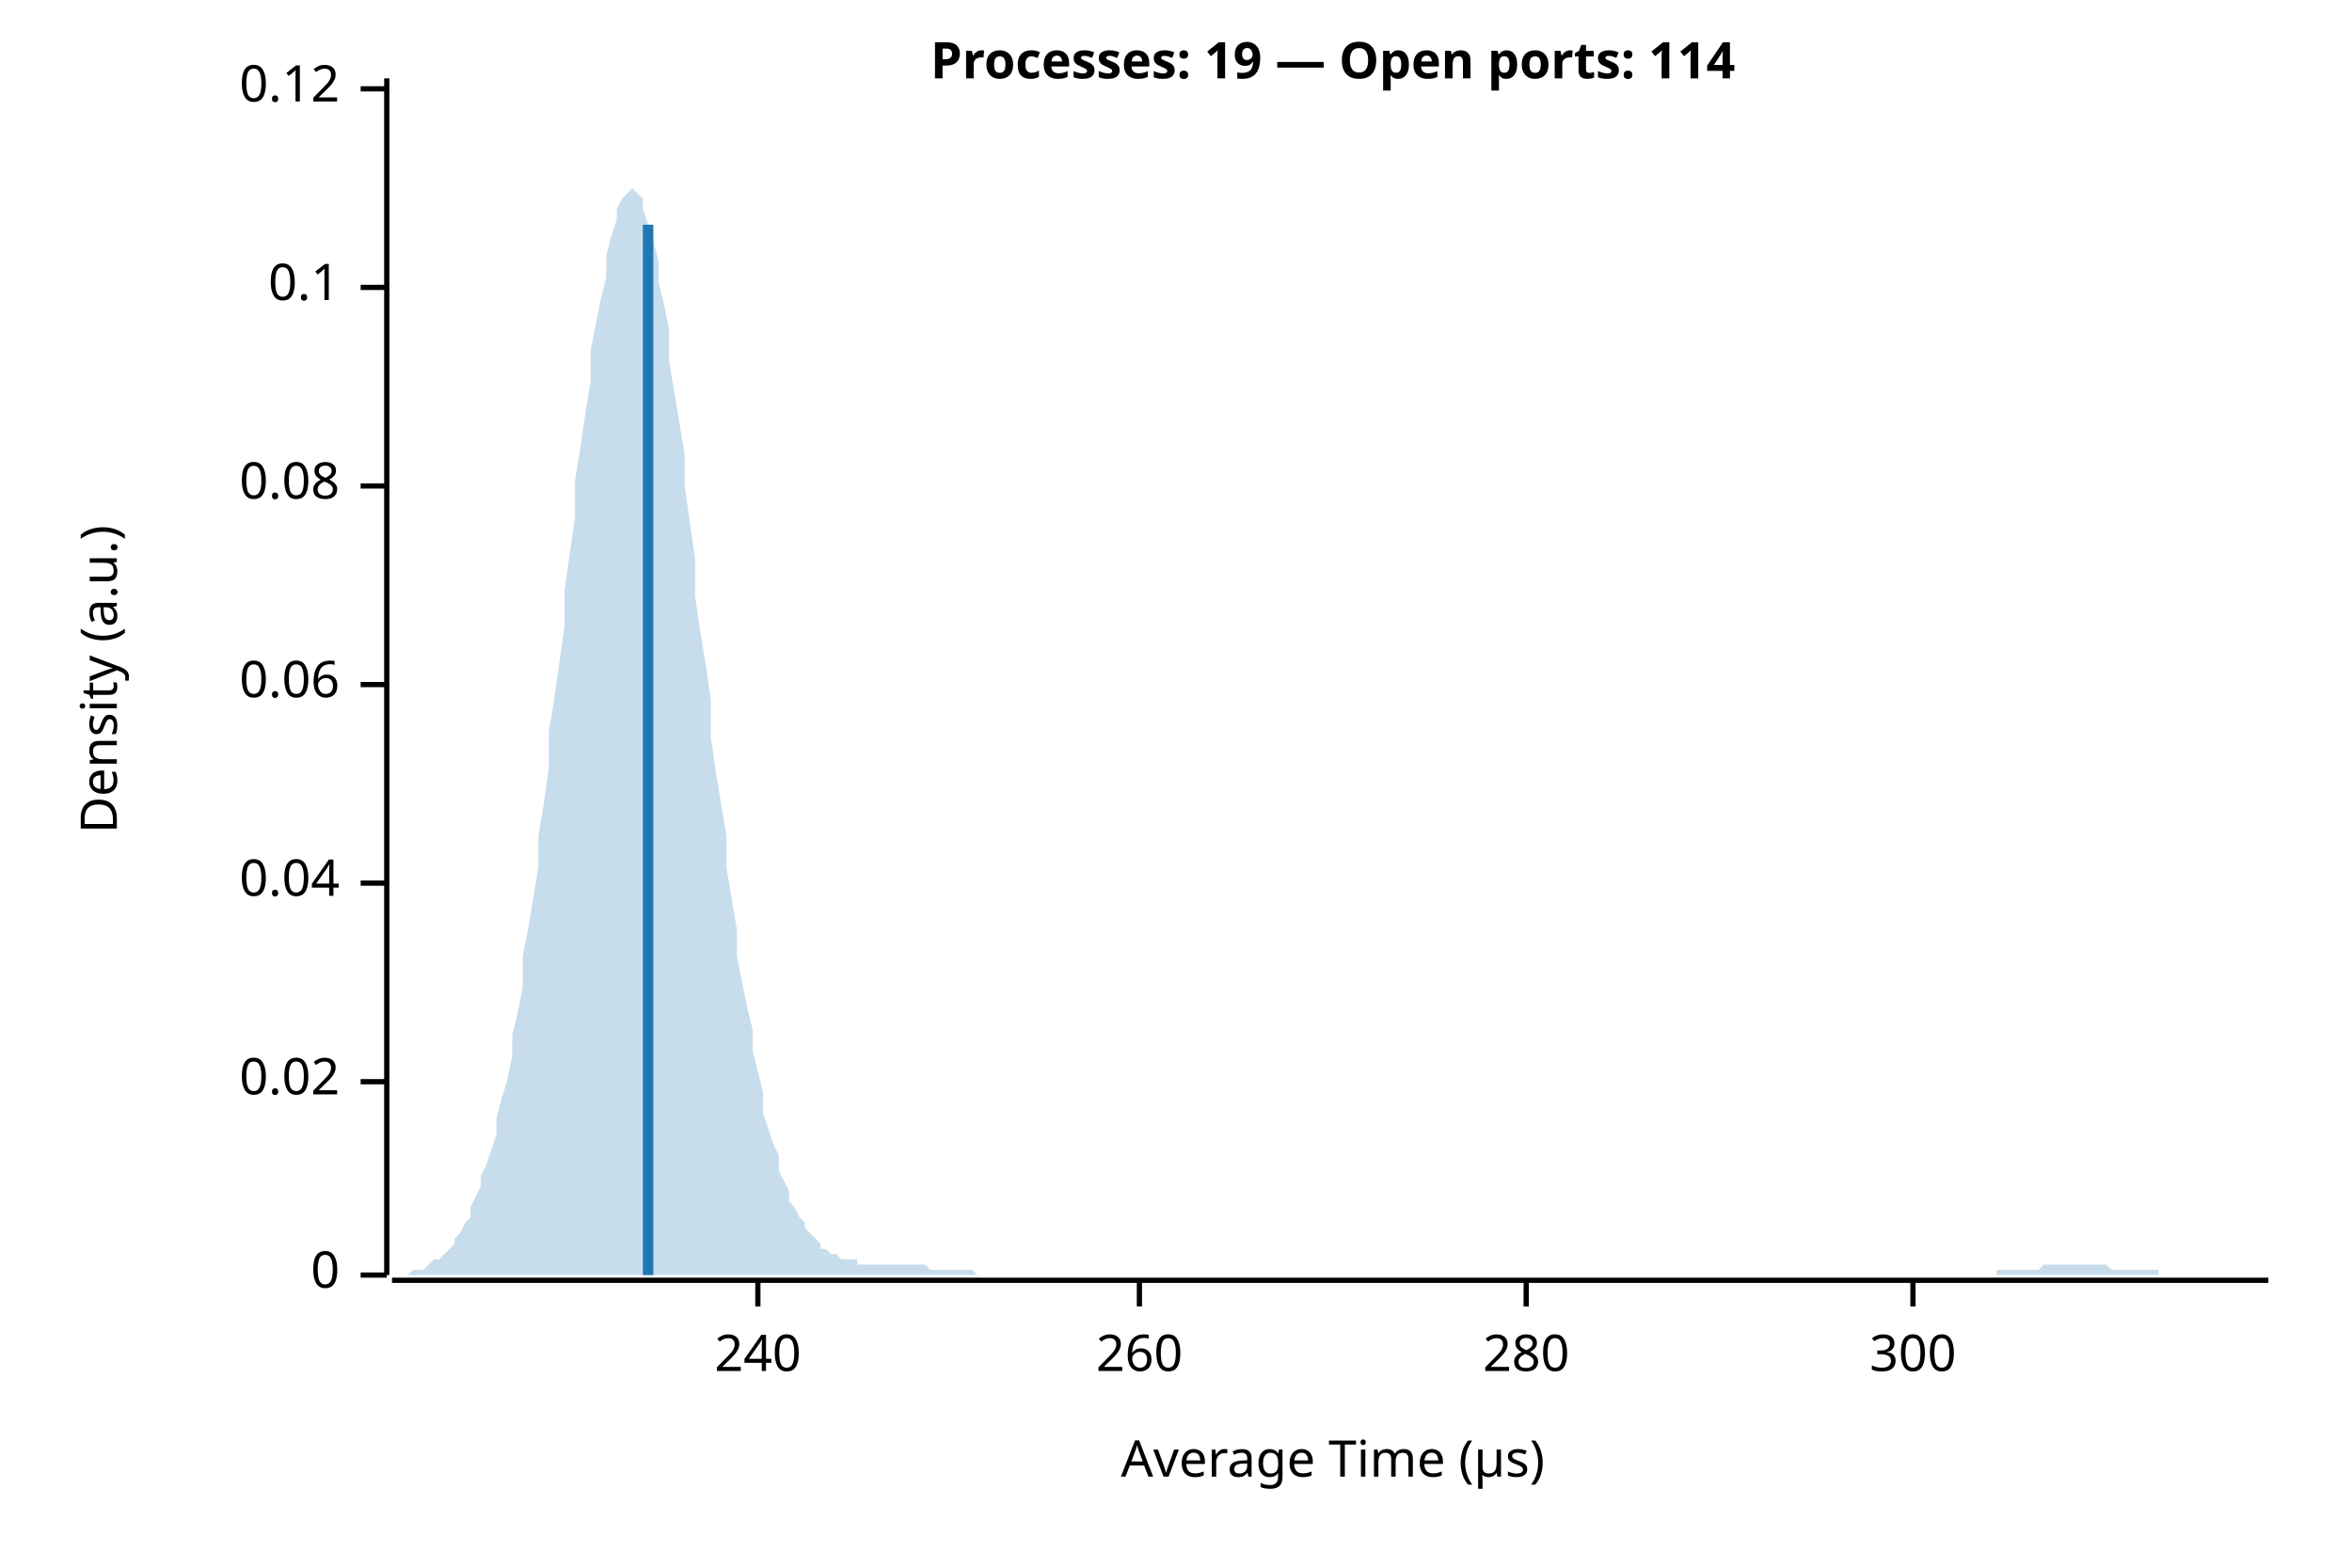
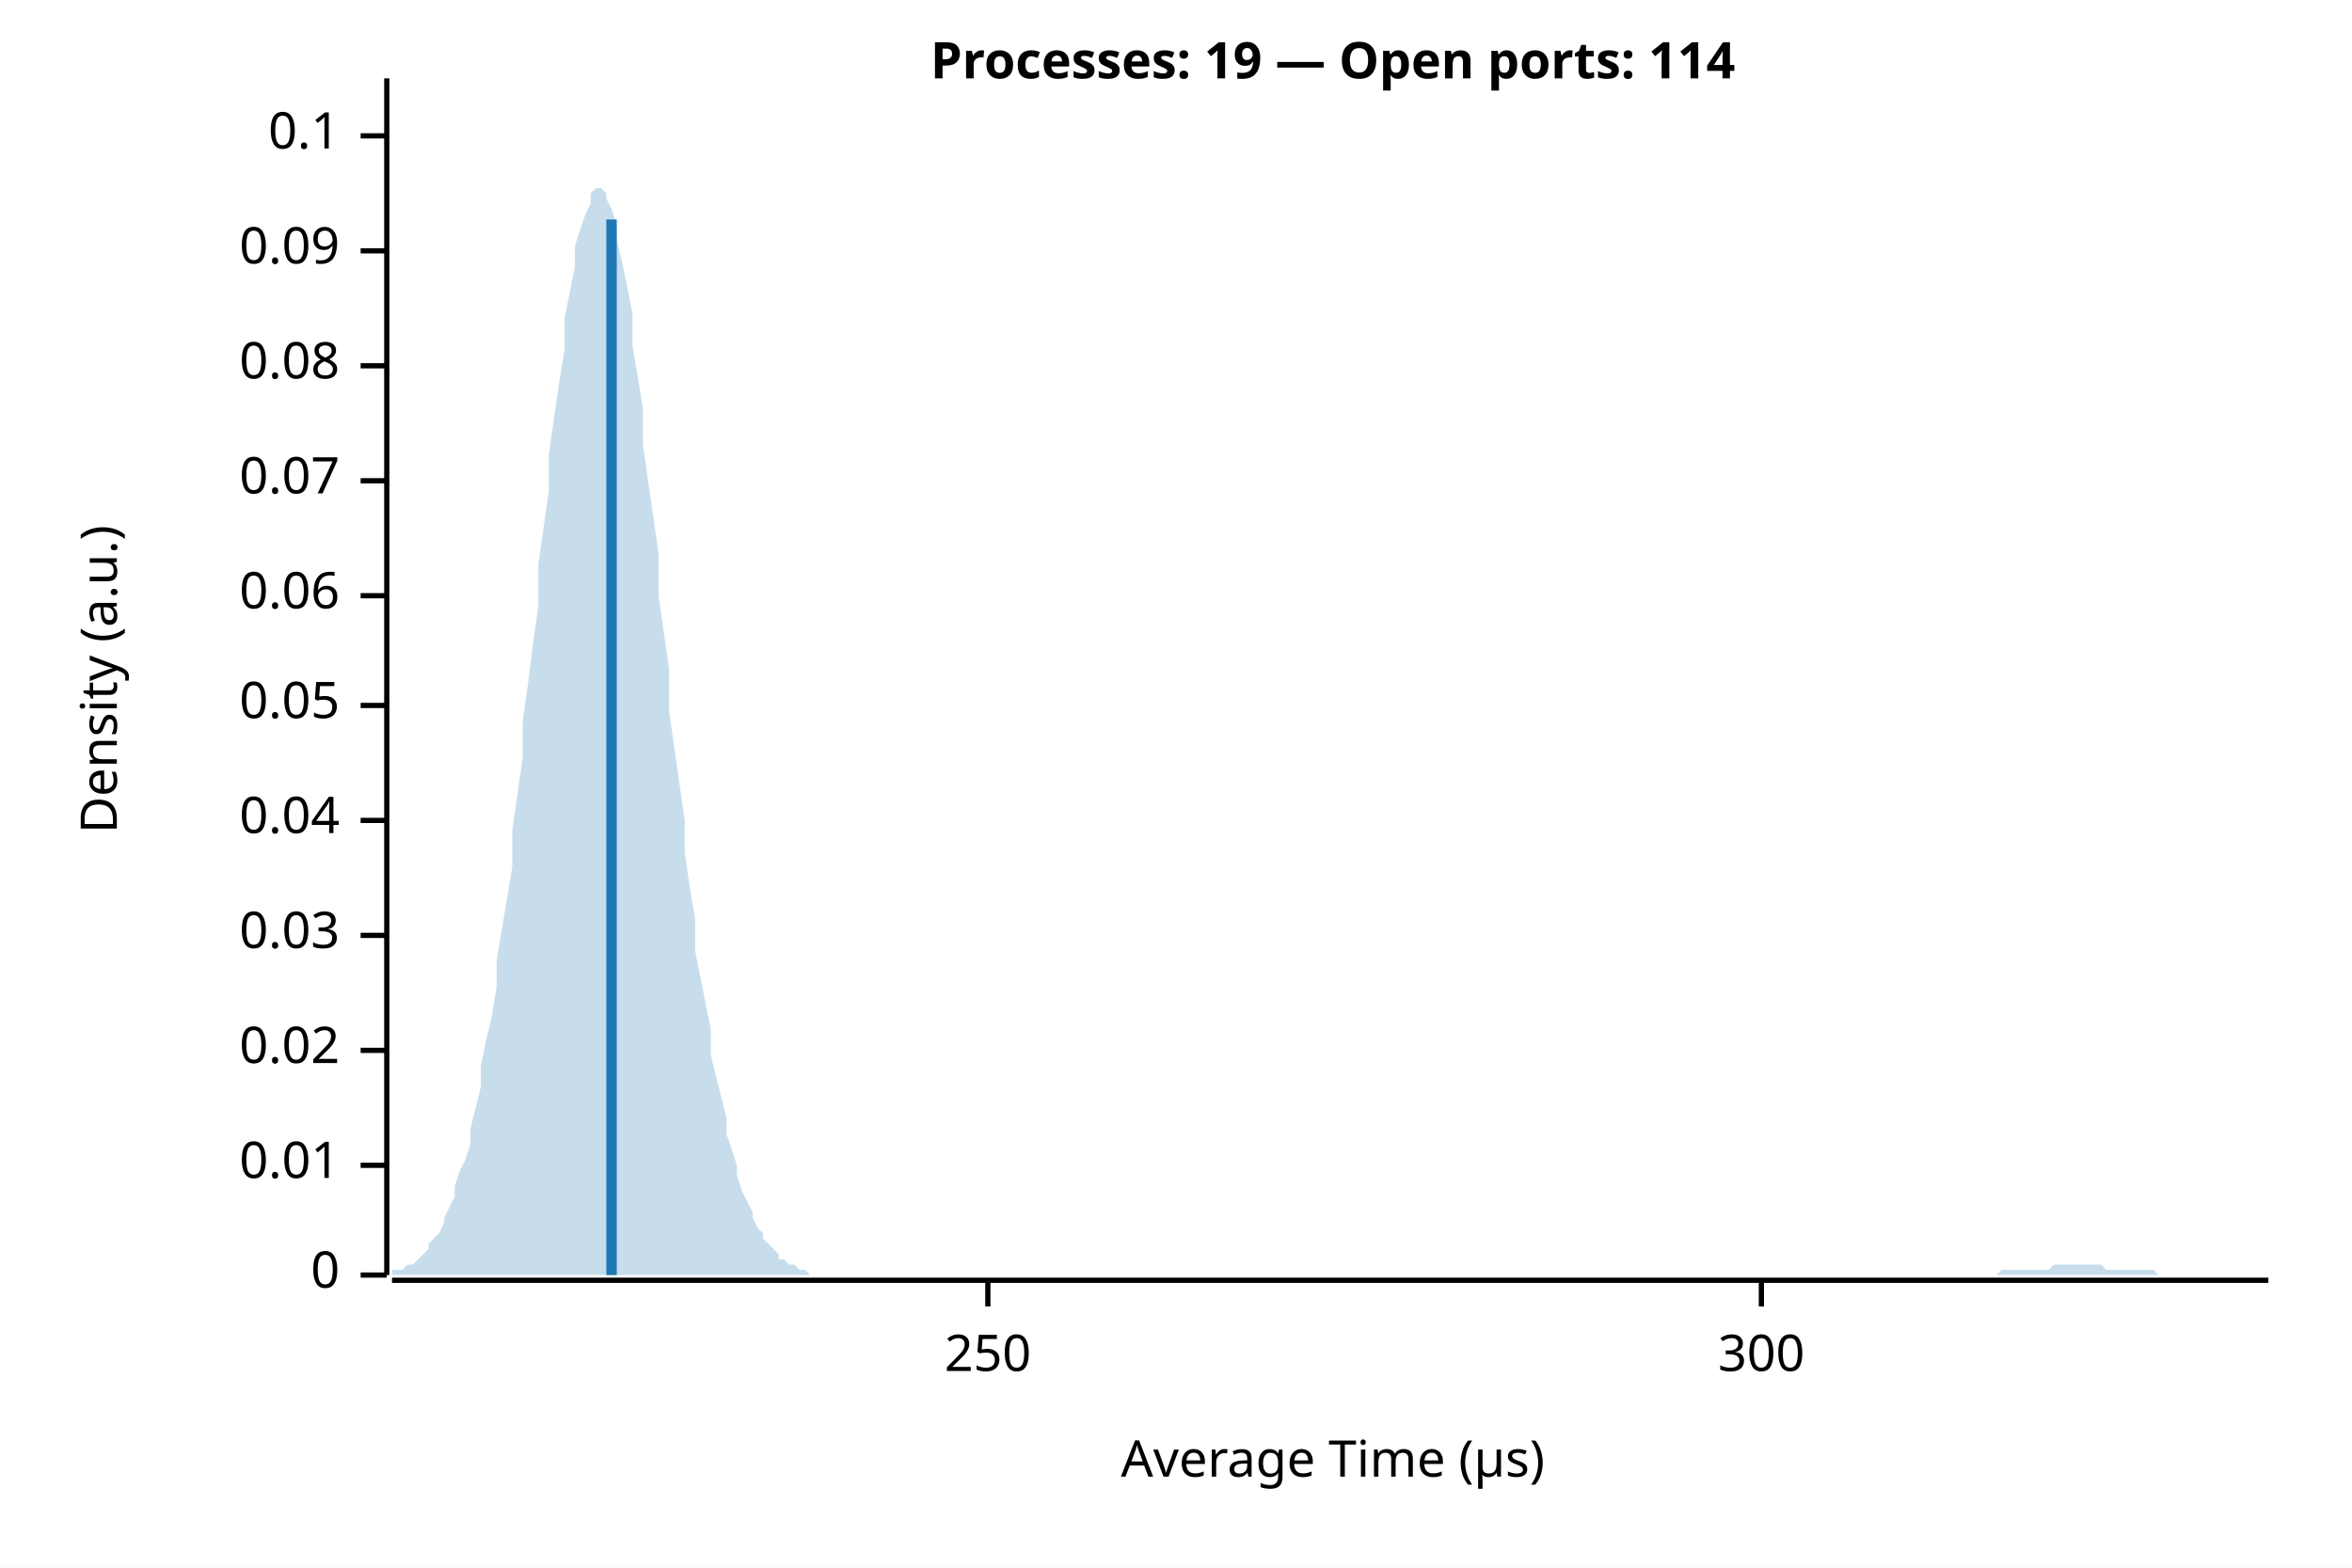
<svg xmlns="http://www.w3.org/2000/svg" width="450" height="300" viewBox="0 0 450 300">
  <rect width="100%" height="100%" fill="white" />
  <text x="255" y="15" font-weight="bold" text-anchor="middle" font-family="sans-serif" font-size="9.677" opacity="1" fill="#000000">Processes: 19 — Open ports: 114</text>
  <text x="15" y="130" dy="0.76em" text-anchor="middle" font-family="sans-serif" font-size="9.677" opacity="1" fill="#000000" transform="rotate(270, 15, 130)">
Density (a.u.)
</text>
  <text x="255" y="285" dy="-0.5ex" text-anchor="middle" font-family="sans-serif" font-size="9.677" opacity="1" fill="#000000">
Average Time (µs)
</text>
  <polyline fill="none" opacity="1" stroke="#000000" stroke-width="1" points="74,15 74,244 " />
  <text x="65" y="244" dy="0.5ex" text-anchor="end" font-family="sans-serif" font-size="9.677" opacity="1" fill="#000000">
0
</text>
  <polyline fill="none" opacity="1" stroke="#000000" stroke-width="1" points="69,244 74,244 " />
-   <text x="65" y="207" dy="0.5ex" text-anchor="end" font-family="sans-serif" font-size="9.677" opacity="1" fill="#000000">
+   <text x="65" y="223" dy="0.5ex" text-anchor="end" font-family="sans-serif" font-size="9.677" opacity="1" fill="#000000">
+ 0.01
+ </text>
+   <polyline fill="none" opacity="1" stroke="#000000" stroke-width="1" points="69,223 74,223 " />
+   <text x="65" y="201" dy="0.5ex" text-anchor="end" font-family="sans-serif" font-size="9.677" opacity="1" fill="#000000">
0.02
</text>
-   <polyline fill="none" opacity="1" stroke="#000000" stroke-width="1" points="69,207 74,207 " />
-   <text x="65" y="169" dy="0.5ex" text-anchor="end" font-family="sans-serif" font-size="9.677" opacity="1" fill="#000000">
+   <polyline fill="none" opacity="1" stroke="#000000" stroke-width="1" points="69,201 74,201 " />
+   <text x="65" y="179" dy="0.5ex" text-anchor="end" font-family="sans-serif" font-size="9.677" opacity="1" fill="#000000">
+ 0.03
+ </text>
+   <polyline fill="none" opacity="1" stroke="#000000" stroke-width="1" points="69,179 74,179 " />
+   <text x="65" y="157" dy="0.5ex" text-anchor="end" font-family="sans-serif" font-size="9.677" opacity="1" fill="#000000">
0.04
</text>
-   <polyline fill="none" opacity="1" stroke="#000000" stroke-width="1" points="69,169 74,169 " />
-   <text x="65" y="131" dy="0.5ex" text-anchor="end" font-family="sans-serif" font-size="9.677" opacity="1" fill="#000000">
+   <polyline fill="none" opacity="1" stroke="#000000" stroke-width="1" points="69,157 74,157 " />
+   <text x="65" y="135" dy="0.5ex" text-anchor="end" font-family="sans-serif" font-size="9.677" opacity="1" fill="#000000">
+ 0.05
+ </text>
+   <polyline fill="none" opacity="1" stroke="#000000" stroke-width="1" points="69,135 74,135 " />
+   <text x="65" y="114" dy="0.5ex" text-anchor="end" font-family="sans-serif" font-size="9.677" opacity="1" fill="#000000">
0.06
</text>
-   <polyline fill="none" opacity="1" stroke="#000000" stroke-width="1" points="69,131 74,131 " />
-   <text x="65" y="93" dy="0.5ex" text-anchor="end" font-family="sans-serif" font-size="9.677" opacity="1" fill="#000000">
+   <polyline fill="none" opacity="1" stroke="#000000" stroke-width="1" points="69,114 74,114 " />
+   <text x="65" y="92" dy="0.5ex" text-anchor="end" font-family="sans-serif" font-size="9.677" opacity="1" fill="#000000">
+ 0.07
+ </text>
+   <polyline fill="none" opacity="1" stroke="#000000" stroke-width="1" points="69,92 74,92 " />
+   <text x="65" y="70" dy="0.5ex" text-anchor="end" font-family="sans-serif" font-size="9.677" opacity="1" fill="#000000">
0.08
</text>
-   <polyline fill="none" opacity="1" stroke="#000000" stroke-width="1" points="69,93 74,93 " />
-   <text x="65" y="55" dy="0.5ex" text-anchor="end" font-family="sans-serif" font-size="9.677" opacity="1" fill="#000000">
+   <polyline fill="none" opacity="1" stroke="#000000" stroke-width="1" points="69,70 74,70 " />
+   <text x="65" y="48" dy="0.5ex" text-anchor="end" font-family="sans-serif" font-size="9.677" opacity="1" fill="#000000">
+ 0.09
+ </text>
+   <polyline fill="none" opacity="1" stroke="#000000" stroke-width="1" points="69,48 74,48 " />
+   <text x="65" y="26" dy="0.5ex" text-anchor="end" font-family="sans-serif" font-size="9.677" opacity="1" fill="#000000">
0.1
</text>
-   <polyline fill="none" opacity="1" stroke="#000000" stroke-width="1" points="69,55 74,55 " />
-   <text x="65" y="17" dy="0.5ex" text-anchor="end" font-family="sans-serif" font-size="9.677" opacity="1" fill="#000000">
- 0.12
+   <polyline fill="none" opacity="1" stroke="#000000" stroke-width="1" points="69,26 74,26 " />
+   <polyline fill="none" opacity="1" stroke="#000000" stroke-width="1" points="75,245 434,245 " />
+   <text x="189" y="255" dy="0.76em" text-anchor="middle" font-family="sans-serif" font-size="9.677" opacity="1" fill="#000000">
+ 250
</text>
-   <polyline fill="none" opacity="1" stroke="#000000" stroke-width="1" points="69,17 74,17 " />
-   <polyline fill="none" opacity="1" stroke="#000000" stroke-width="1" points="75,245 434,245 " />
-   <text x="145" y="255" dy="0.76em" text-anchor="middle" font-family="sans-serif" font-size="9.677" opacity="1" fill="#000000">
- 240
- </text>
-   <polyline fill="none" opacity="1" stroke="#000000" stroke-width="1" points="145,245 145,250 " />
-   <text x="218" y="255" dy="0.76em" text-anchor="middle" font-family="sans-serif" font-size="9.677" opacity="1" fill="#000000">
- 260
- </text>
-   <polyline fill="none" opacity="1" stroke="#000000" stroke-width="1" points="218,245 218,250 " />
-   <text x="292" y="255" dy="0.76em" text-anchor="middle" font-family="sans-serif" font-size="9.677" opacity="1" fill="#000000">
- 280
- </text>
-   <polyline fill="none" opacity="1" stroke="#000000" stroke-width="1" points="292,245 292,250 " />
-   <text x="366" y="255" dy="0.76em" text-anchor="middle" font-family="sans-serif" font-size="9.677" opacity="1" fill="#000000">
+   <polyline fill="none" opacity="1" stroke="#000000" stroke-width="1" points="189,245 189,250 " />
+   <text x="337" y="255" dy="0.76em" text-anchor="middle" font-family="sans-serif" font-size="9.677" opacity="1" fill="#000000">
300
</text>
-   <polyline fill="none" opacity="1" stroke="#000000" stroke-width="1" points="366,245 366,250 " />
-   <polygon opacity="0.25" fill="#1F78B4" points="75,244 75,244 76,244 77,244 77,244 78,244 79,243 80,243 80,243 81,243 82,242 82,242 83,241 84,241 85,240 85,240 86,239 87,238 87,237 88,236 89,234 90,233 90,231 91,229 92,227 92,225 93,223 94,220 95,217 95,214 96,210 97,207 98,202 98,198 99,194 100,189 100,183 101,178 102,172 103,166 103,160 104,154 105,147 105,140 106,134 107,127 108,120 108,113 109,106 110,99 110,92 111,86 112,79 113,73 113,67 114,62 115,57 116,53 116,49 117,45 118,42 118,40 119,38 120,37 121,36 121,36 122,37 123,38 123,40 124,43 125,46 126,50 126,54 127,58 128,63 128,69 129,75 130,81 131,87 131,93 132,100 133,107 133,114 134,121 135,127 136,134 136,141 137,148 138,154 139,160 139,166 140,172 141,178 141,183 142,188 143,193 144,197 144,201 145,205 146,209 146,213 147,216 148,219 149,221 149,224 150,226 151,228 151,230 152,231 153,233 154,234 154,235 155,236 156,237 157,238 157,239 158,239 159,240 159,240 160,240 161,241 162,241 162,241 163,241 164,241 164,242 165,242 166,242 167,242 167,242 168,242 169,242 169,242 170,242 171,242 172,242 172,242 173,242 174,242 175,242 175,242 176,242 177,242 177,242 178,243 179,243 180,243 180,243 181,243 182,243 182,243 183,243 184,243 185,243 185,243 186,243 187,244 187,244 188,244 189,244 190,244 190,244 191,244 192,244 192,244 193,244 194,244 195,244 195,244 196,244 197,244 198,244 198,244 199,244 200,244 200,244 201,244 202,244 203,244 203,244 204,244 205,244 205,244 206,244 207,244 208,244 208,244 209,244 210,244 210,244 211,244 212,244 213,244 213,244 214,244 215,244 216,244 216,244 217,244 218,244 218,244 219,244 220,244 221,244 221,244 222,244 223,244 223,244 224,244 225,244 226,244 226,244 227,244 228,244 228,244 229,244 230,244 231,244 231,244 232,244 233,244 233,244 234,244 235,244 236,244 236,244 237,244 238,244 239,244 239,244 240,244 241,244 241,244 242,244 243,244 244,244 244,244 245,244 246,244 246,244 247,244 248,244 249,244 249,244 250,244 251,244 251,244 252,244 253,244 254,244 254,244 255,244 256,244 257,244 257,244 258,244 259,244 259,244 260,244 261,244 262,244 262,244 263,244 264,244 264,244 265,244 266,244 267,244 267,244 268,244 269,244 269,244 270,244 271,244 272,244 272,244 273,244 274,244 275,244 275,244 276,244 277,244 277,244 278,244 279,244 280,244 280,244 281,244 282,244 282,244 283,244 284,244 285,244 285,244 286,244 287,244 287,244 288,244 289,244 290,244 290,244 291,244 292,244 292,244 293,244 294,244 295,244 295,244 296,244 297,244 298,244 298,244 299,244 300,244 300,244 301,244 302,244 303,244 303,244 304,244 305,244 305,244 306,244 307,244 308,244 308,244 309,244 310,244 310,244 311,244 312,244 313,244 313,244 314,244 315,244 316,244 316,244 317,244 318,244 318,244 319,244 320,244 321,244 321,244 322,244 323,244 323,244 324,244 325,244 326,244 326,244 327,244 328,244 328,244 329,244 330,244 331,244 331,244 332,244 333,244 333,244 334,244 335,244 336,244 336,244 337,244 338,244 339,244 339,244 340,244 341,244 341,244 342,244 343,244 344,244 344,244 345,244 346,244 346,244 347,244 348,244 349,244 349,244 350,244 351,244 351,244 352,244 353,244 354,244 354,244 355,244 356,244 357,244 357,244 358,244 359,244 359,244 360,244 361,244 362,244 362,244 363,244 364,244 364,244 365,244 366,244 367,244 367,244 368,244 369,244 369,244 370,244 371,244 372,244 372,244 373,244 374,244 375,244 375,244 376,244 377,244 377,244 378,244 379,244 380,244 380,244 381,244 382,244 382,243 383,243 384,243 385,243 385,243 386,243 387,243 387,243 388,243 389,243 390,243 390,243 391,242 392,242 392,242 393,242 394,242 395,242 395,242 396,242 397,242 398,242 398,242 399,242 400,242 400,242 401,242 402,242 403,242 403,242 404,243 405,243 405,243 406,243 407,243 408,243 408,243 409,243 410,243 410,243 411,243 412,243 413,243 413,244 414,244 415,244 416,244 416,244 417,244 418,244 418,244 419,244 420,244 421,244 421,244 422,244 423,244 423,244 424,244 425,244 426,244 426,244 427,244 428,244 428,244 429,244 430,244 431,244 431,244 432,244 433,244 434,244 434,244 75,244 " />
-   <polyline fill="none" opacity="1" stroke="#1F78B4" stroke-width="2" points="124,244 124,43 " />
+   <polyline fill="none" opacity="1" stroke="#000000" stroke-width="1" points="337,245 337,250 " />
+   <polygon opacity="0.25" fill="#1F78B4" points="75,244 75,243 76,243 77,243 77,243 78,242 79,242 80,241 80,241 81,240 82,239 82,238 83,237 84,236 85,234 85,233 86,231 87,229 87,227 88,224 89,222 90,219 90,216 91,212 92,208 92,204 93,199 94,195 95,189 95,184 96,178 97,172 98,166 98,159 99,152 100,145 100,138 101,131 102,123 103,116 103,108 104,101 105,94 105,87 106,80 107,73 108,67 108,61 109,56 110,51 110,47 111,44 112,41 113,39 113,37 114,36 115,36 116,37 116,38 117,40 118,43 118,46 119,50 120,55 121,60 121,66 122,72 123,78 123,85 124,92 125,99 126,106 126,114 127,121 128,128 128,136 129,143 130,150 131,157 131,163 132,170 133,176 133,182 134,187 135,192 136,197 136,202 137,206 138,210 139,214 139,217 140,220 141,223 141,225 142,228 143,230 144,232 144,233 145,235 146,236 146,237 147,238 148,239 149,240 149,241 150,241 151,242 151,242 152,242 153,243 154,243 154,243 155,244 156,244 157,244 157,244 158,244 159,244 159,244 160,244 161,244 162,244 162,244 163,244 164,244 164,244 165,244 166,244 167,244 167,244 168,244 169,244 169,244 170,244 171,244 172,244 172,244 173,244 174,244 175,244 175,244 176,244 177,244 177,244 178,244 179,244 180,244 180,244 181,244 182,244 182,244 183,244 184,244 185,244 185,244 186,244 187,244 187,244 188,244 189,244 190,244 190,244 191,244 192,244 192,244 193,244 194,244 195,244 195,244 196,244 197,244 198,244 198,244 199,244 200,244 200,244 201,244 202,244 203,244 203,244 204,244 205,244 205,244 206,244 207,244 208,244 208,244 209,244 210,244 210,244 211,244 212,244 213,244 213,244 214,244 215,244 216,244 216,244 217,244 218,244 218,244 219,244 220,244 221,244 221,244 222,244 223,244 223,244 224,244 225,244 226,244 226,244 227,244 228,244 228,244 229,244 230,244 231,244 231,244 232,244 233,244 233,244 234,244 235,244 236,244 236,244 237,244 238,244 239,244 239,244 240,244 241,244 241,244 242,244 243,244 244,244 244,244 245,244 246,244 246,244 247,244 248,244 249,244 249,244 250,244 251,244 251,244 252,244 253,244 254,244 254,244 255,244 256,244 257,244 257,244 258,244 259,244 259,244 260,244 261,244 262,244 262,244 263,244 264,244 264,244 265,244 266,244 267,244 267,244 268,244 269,244 269,244 270,244 271,244 272,244 272,244 273,244 274,244 275,244 275,244 276,244 277,244 277,244 278,244 279,244 280,244 280,244 281,244 282,244 282,244 283,244 284,244 285,244 285,244 286,244 287,244 287,244 288,244 289,244 290,244 290,244 291,244 292,244 292,244 293,244 294,244 295,244 295,244 296,244 297,244 298,244 298,244 299,244 300,244 300,244 301,244 302,244 303,244 303,244 304,244 305,244 305,244 306,244 307,244 308,244 308,244 309,244 310,244 310,244 311,244 312,244 313,244 313,244 314,244 315,244 316,244 316,244 317,244 318,244 318,244 319,244 320,244 321,244 321,244 322,244 323,244 323,244 324,244 325,244 326,244 326,244 327,244 328,244 328,244 329,244 330,244 331,244 331,244 332,244 333,244 333,244 334,244 335,244 336,244 336,244 337,244 338,244 339,244 339,244 340,244 341,244 341,244 342,244 343,244 344,244 344,244 345,244 346,244 346,244 347,244 348,244 349,244 349,244 350,244 351,244 351,244 352,244 353,244 354,244 354,244 355,244 356,244 357,244 357,244 358,244 359,244 359,244 360,244 361,244 362,244 362,244 363,244 364,244 364,244 365,244 366,244 367,244 367,244 368,244 369,244 369,244 370,244 371,244 372,244 372,244 373,244 374,244 375,244 375,244 376,244 377,244 377,244 378,244 379,244 380,244 380,244 381,244 382,244 382,244 383,243 384,243 385,243 385,243 386,243 387,243 387,243 388,243 389,243 390,243 390,243 391,243 392,243 392,243 393,242 394,242 395,242 395,242 396,242 397,242 398,242 398,242 399,242 400,242 400,242 401,242 402,242 403,243 403,243 404,243 405,243 405,243 406,243 407,243 408,243 408,243 409,243 410,243 410,243 411,243 412,243 413,244 413,244 414,244 415,244 416,244 416,244 417,244 418,244 418,244 419,244 420,244 421,244 421,244 422,244 423,244 423,244 424,244 425,244 426,244 426,244 427,244 428,244 428,244 429,244 430,244 431,244 431,244 432,244 433,244 434,244 434,244 75,244 " />
+   <polyline fill="none" opacity="1" stroke="#1F78B4" stroke-width="2" points="117,244 117,42 " />
</svg>
